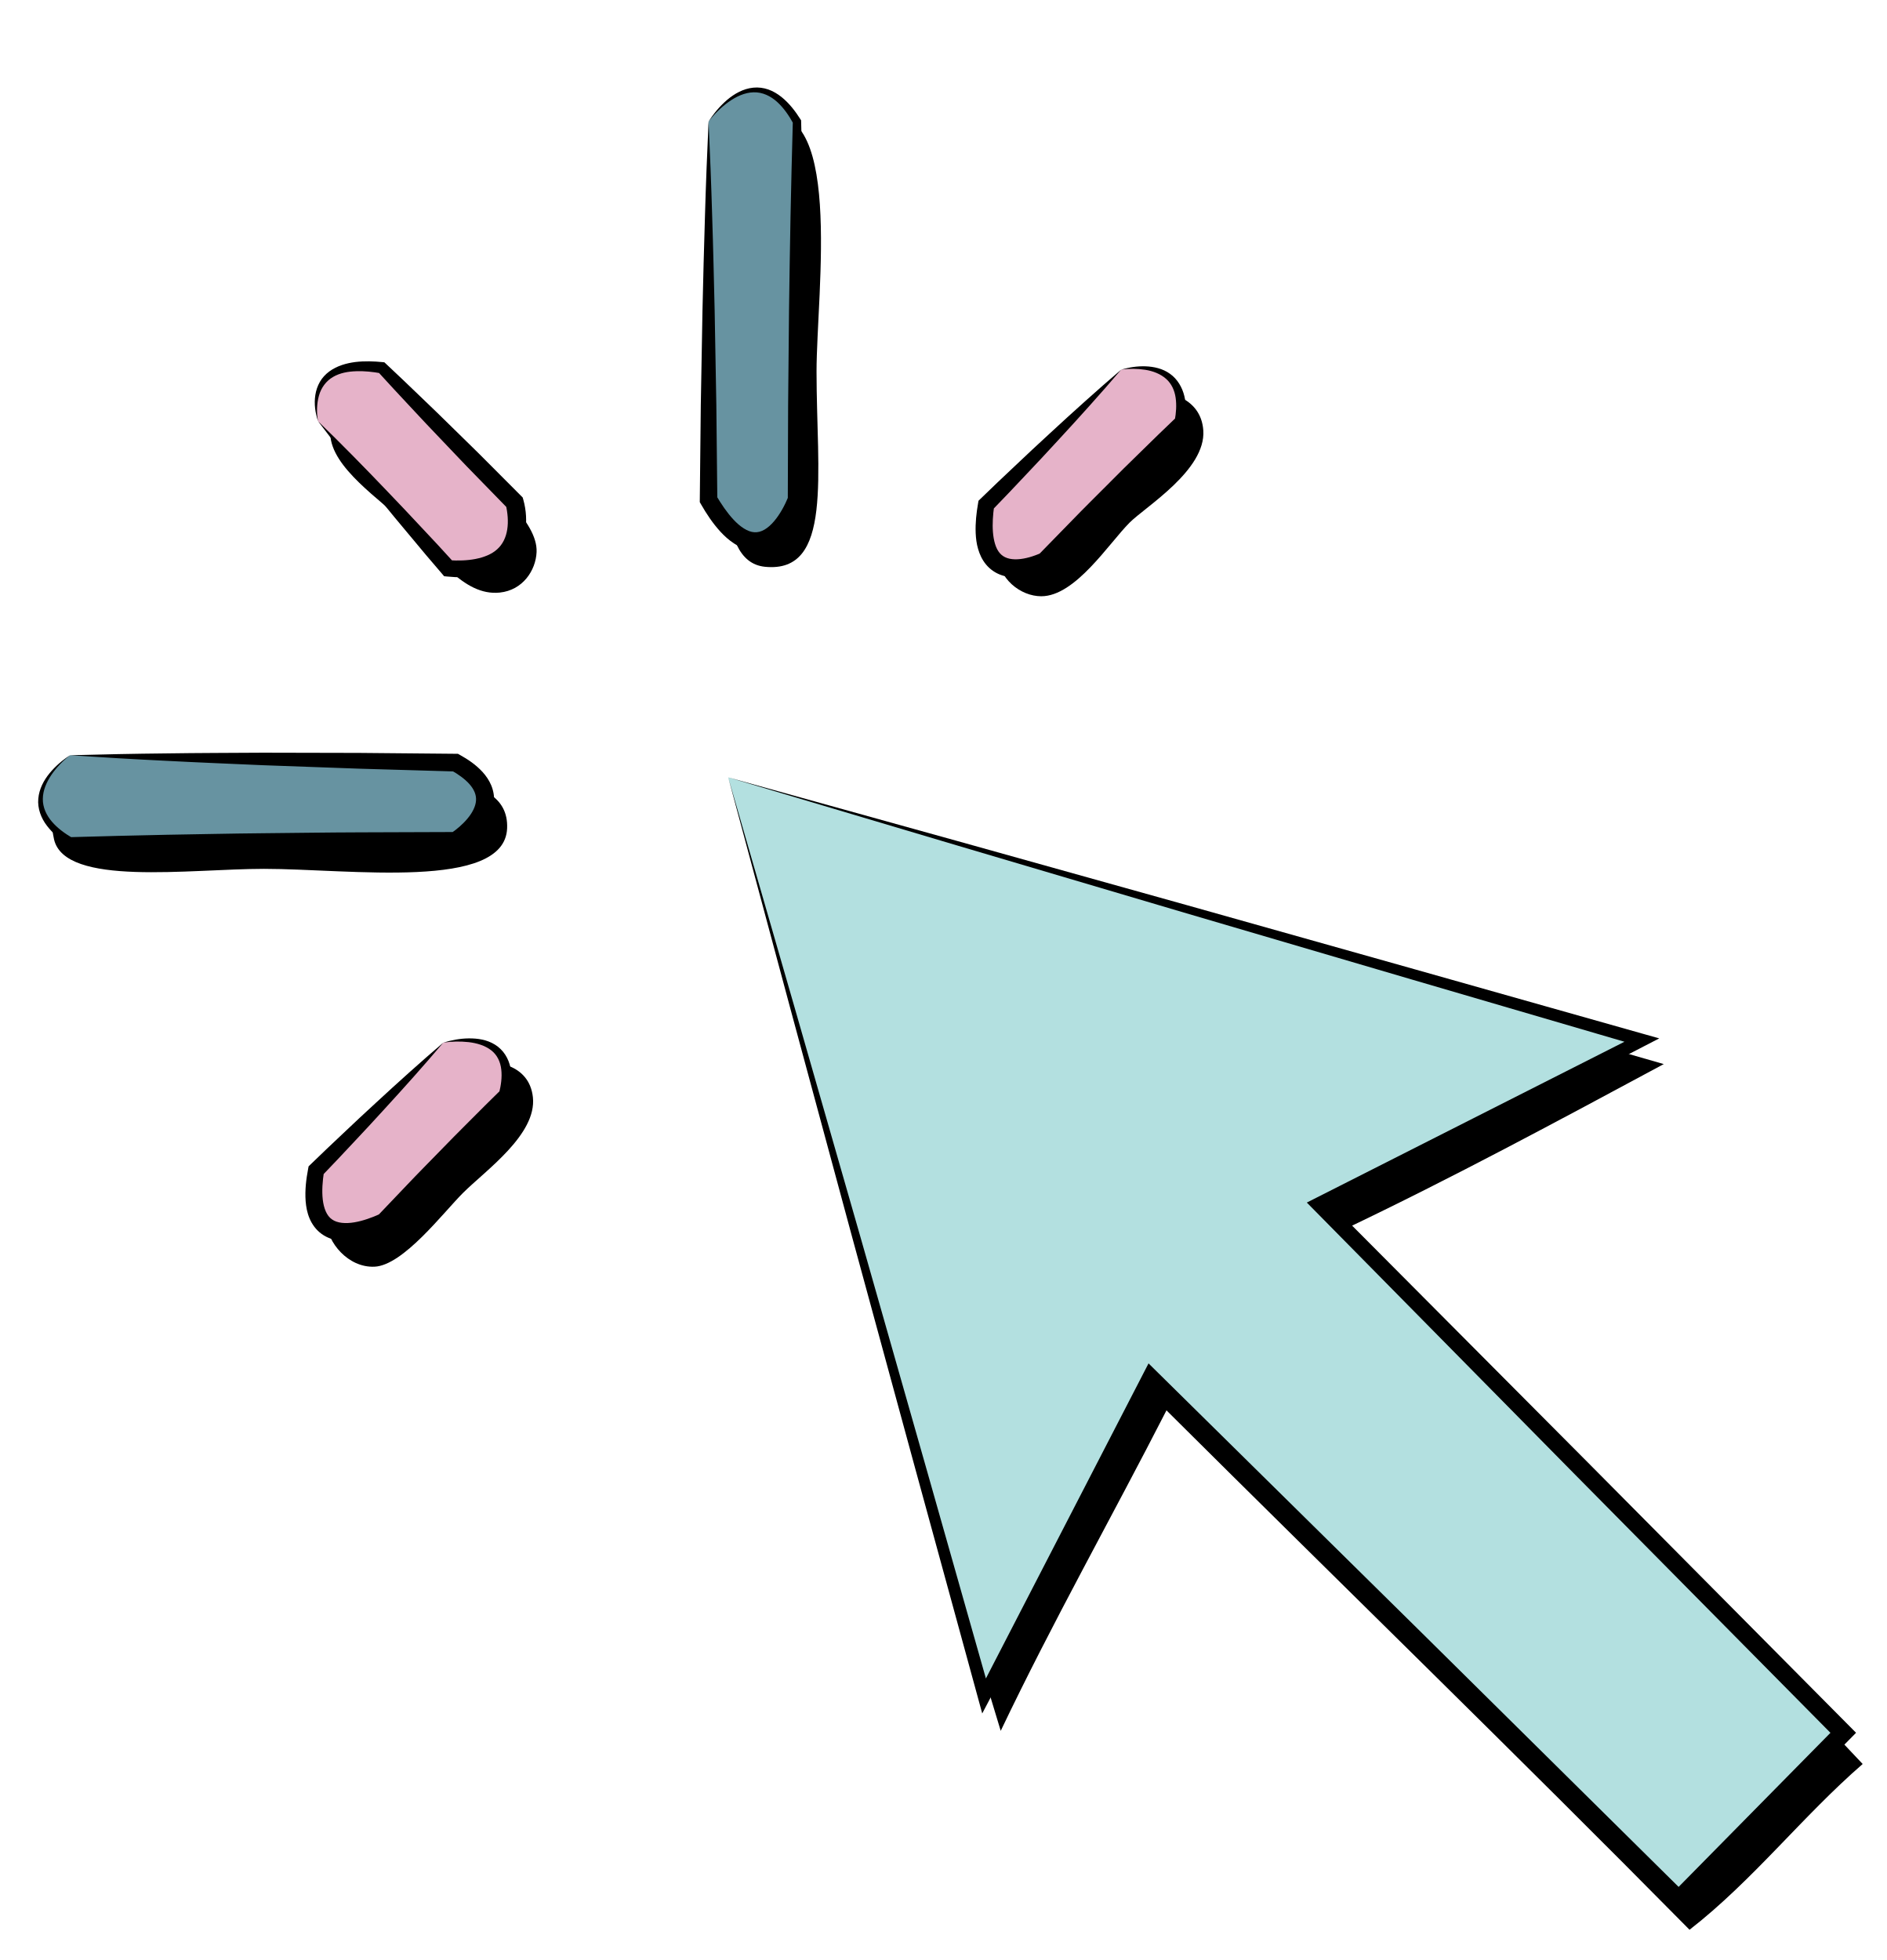
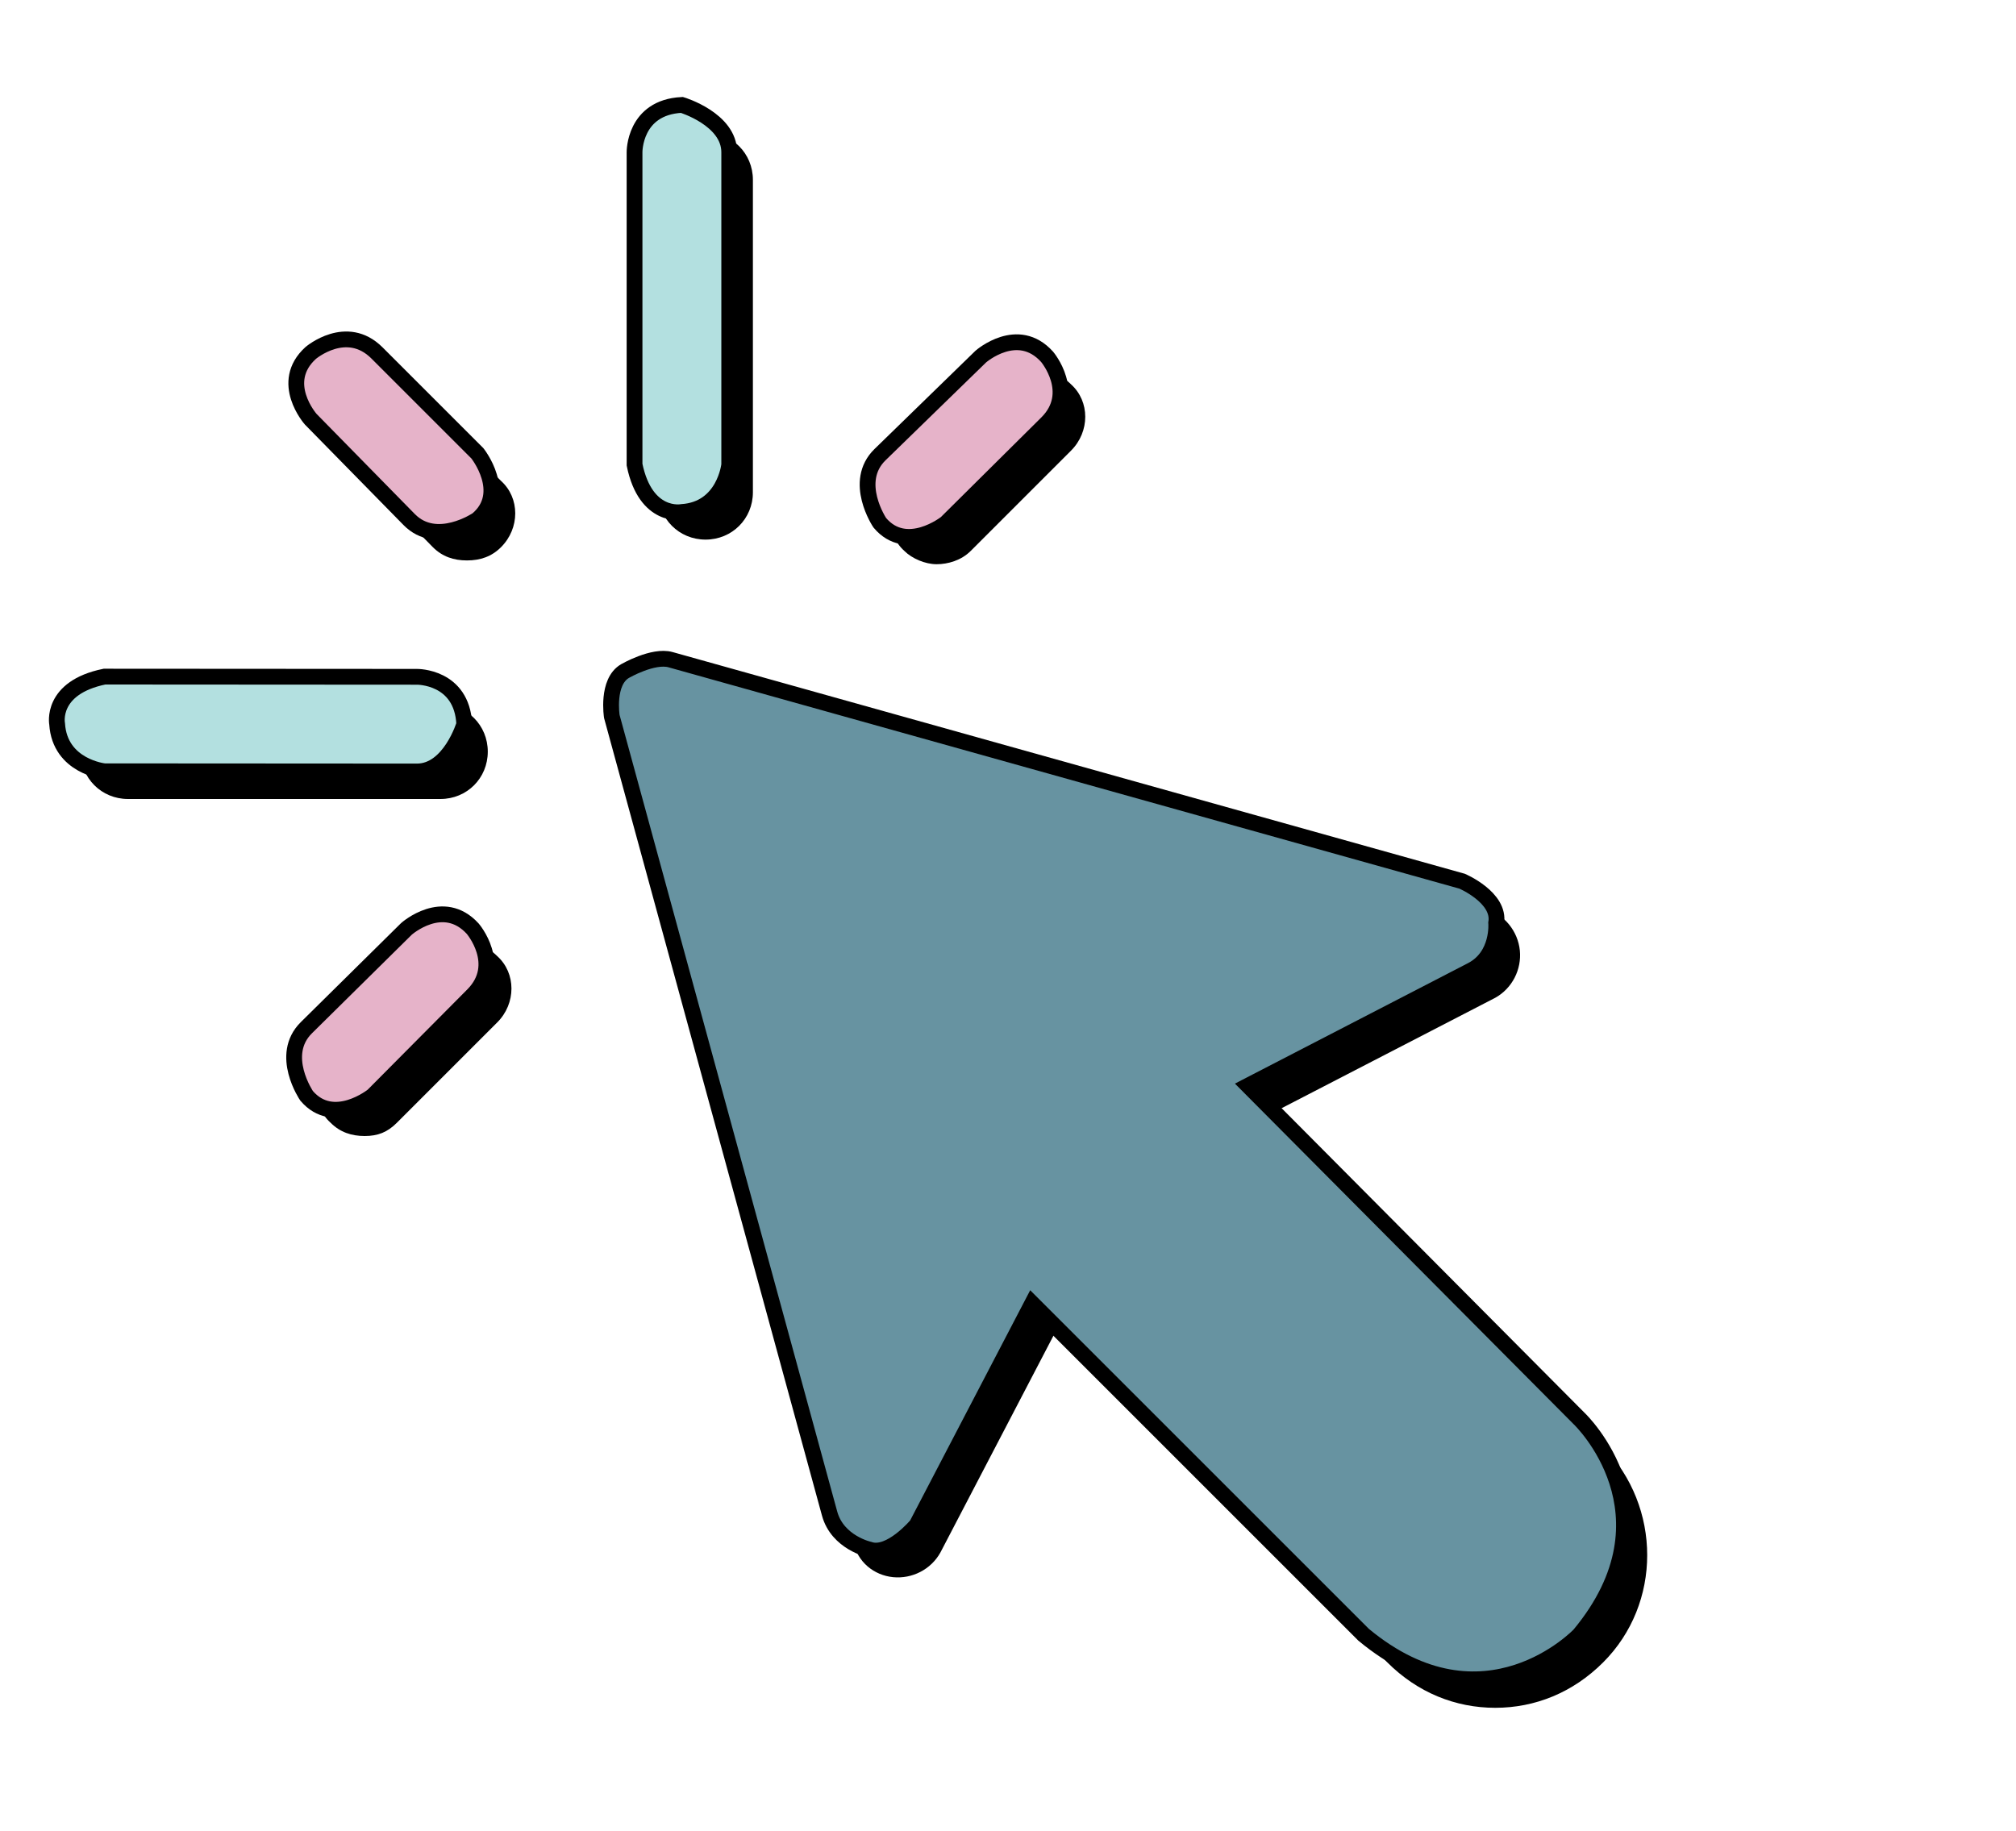
- <svg xmlns="http://www.w3.org/2000/svg" version="1.1" x="0px" y="0px" width="512px" height="532px" viewBox="-10.356 -23.748 512 532" overflow="visible" enable-background="new -10.356 -23.748 512 532" xml:space="preserve">
+ <svg xmlns="http://www.w3.org/2000/svg" version="1.1" x="0px" y="0px" width="511px" height="464px" viewBox="-12.401 -24.585 511 464" overflow="visible" enable-background="new -12.401 -24.585 511 464" xml:space="preserve">
  <defs>
</defs>
-   <path fill-rule="evenodd" clip-rule="evenodd" d="M195.288,8.108c23.742-7.073,15.998,47.257,15.998,68.992  c0,27.915,4.545,54.861-13.998,52.993c-14.389-1.449-9.999-31.193-9.999-57.993c0-13.006,0-23.166,0-33.996  C187.289,23.892,184.6,11.292,195.288,8.108z" />
-   <path fill-rule="evenodd" clip-rule="evenodd" d="M90.301,82.099c7.678-1.209,17.901,10.902,25.997,18.998  c6.85,6.85,19.355,16.663,18.998,24.997c-0.213,4.968-3.732,10.352-9.999,10.999c-9.931,1.026-17.199-10.2-25.997-18.998  c-6.099-6.099-19.741-14.854-19.998-23.997C79.086,86.382,85.817,82.805,90.301,82.099z" />
-   <path fill-rule="evenodd" clip-rule="evenodd" d="M300.274,83.099c5.305-1.345,15.378,0.658,15.998,9.999  c0.714,10.754-15.673,20.672-19.997,24.997c-5.667,5.667-14.719,19.998-23.997,19.998c-5.553,0-11.815-4.683-11.999-11.999  C260.055,117.15,293.579,84.797,300.274,83.099z" />
-   <path fill-rule="evenodd" clip-rule="evenodd" d="M13.311,189.085c13.011-4.214,46.653-1,63.992-1  c19.566,0,50.706-4.311,49.994,12.999c-0.698,16.96-42.759,10.999-65.992,10.999c-20.272,0-53.997,4.897-56.993-7.999  C2.328,195.546,6.701,191.226,13.311,189.085z" />
-   <path fill-rule="evenodd" clip-rule="evenodd" d="M191.288,194.085c82.97,24.016,167.046,46.93,249.969,70.991  c-28.616,15.378-57.188,30.801-86.989,44.994c8.644,13.779,22.186,24.185,33.996,35.995c35.259,35.26,72.409,72.203,106.986,108.986  c-16.414,14.249-29.747,31.579-46.994,44.995c-46.86-47.46-94.708-93.938-141.982-140.982  c-14.891,29.104-30.783,57.205-44.994,86.989C236.102,363.911,214.792,277.9,191.288,194.085z" />
-   <path fill-rule="evenodd" clip-rule="evenodd" d="M118.297,265.076c5.284-1.38,15.019-0.109,15.998,8.999  c1.089,10.133-12.895,19.894-18.998,25.996c-5.407,5.407-16.212,19.656-23.997,19.998c-7.202,0.315-12.834-6.683-12.999-11.999  c-0.263-8.488,11.939-17.938,16.998-22.997C102.921,277.453,110.825,267.027,118.297,265.076z" />
-   <g>
-     <path fill="#6793A1" d="M181.977,9.251c0,0,12.667-19.333,24,0v102.667c0,0-9.333,25.333-24,0V9.251z" />
-     <path d="M181.977,9.251c1.37-2.169,3.041-4.168,5.017-5.871c1.974-1.674,4.381-3.061,7.138-3.336   c1.366-0.137,2.779,0.045,4.087,0.505c1.31,0.461,2.5,1.19,3.562,2.037c2.124,1.712,3.762,3.864,5.169,6.095l0.145,0.23l0.01,0.34   c0.25,8.556,0.438,17.111,0.623,25.667c0.132,8.556,0.327,17.111,0.409,25.667l0.244,25.667l0.089,25.667l0.001,0.457l-0.155,0.405   c-0.604,1.573-1.255,2.889-2.047,4.265c-0.784,1.352-1.673,2.667-2.741,3.908c-1.071,1.233-2.324,2.413-3.908,3.323   c-1.562,0.913-3.555,1.481-5.517,1.328c-1.966-0.135-3.725-0.893-5.167-1.818c-1.454-0.935-2.654-2.048-3.731-3.208   c-2.135-2.336-3.804-4.874-5.286-7.467l-0.327-0.572l0.007-0.621l0.268-25.667l0.458-25.667c0.21-8.555,0.389-17.111,0.675-25.667   C181.243,26.362,181.583,17.807,181.977,9.251z M181.977,9.251c0.394,8.556,0.733,17.111,0.978,25.667   c0.286,8.556,0.465,17.111,0.675,25.667l0.458,25.667l0.268,25.667l-0.32-1.192c1.41,2.372,2.938,4.665,4.71,6.56   c1.744,1.888,3.838,3.351,5.682,3.433c0.917,0.057,1.819-0.181,2.736-0.714c0.913-0.528,1.799-1.336,2.601-2.279   c1.595-1.871,2.934-4.359,3.873-6.669l-0.154,0.861l0.089-25.667l0.244-25.667c0.082-8.556,0.276-17.111,0.409-25.667   c0.184-8.555,0.373-17.111,0.623-25.667l0.155,0.57c-1.19-2.174-2.593-4.245-4.379-5.871c-1.77-1.62-4.01-2.717-6.416-2.643   c-2.406,0.047-4.755,1.158-6.795,2.612C185.362,5.39,183.53,7.214,181.977,9.251z" />
-   </g>
-   <g>
-     <path fill="#E6B3C9" d="M293.977,76.585c0,0,18.667-4.667,16,14l-36.667,38c0,0-20,10-16-15.333L293.977,76.585z" />
-     <path d="M293.977,76.585c2.121-0.625,4.355-0.983,6.626-0.904c2.248,0.092,4.636,0.591,6.625,2.032   c2.01,1.41,3.339,3.71,3.896,6.044c0.571,2.352,0.549,4.738,0.317,7.037l-0.042,0.412l-0.358,0.406   c-2.915,3.301-5.876,6.56-8.847,9.809l-4.447,4.881l-4.501,4.83c-3.01,3.21-5.977,6.463-9.032,9.63l-9.111,9.553l-0.301,0.315   l-0.378,0.183c-1.397,0.677-2.631,1.104-4.021,1.483c-1.365,0.363-2.786,0.622-4.283,0.686c-1.492,0.06-3.083-0.076-4.66-0.627   c-1.573-0.535-3.085-1.562-4.156-2.87c-1.085-1.305-1.751-2.795-2.167-4.238c-0.425-1.451-0.588-2.886-0.653-4.281   c-0.114-2.793,0.193-5.458,0.641-8.058l0.128-0.739l0.494-0.481c3.096-3.015,6.231-5.991,9.384-8.95   c3.135-2.976,6.29-5.932,9.48-8.852c3.165-2.946,6.38-5.842,9.596-8.738C287.427,82.257,290.681,79.401,293.977,76.585z    M293.977,76.585c-2.815,3.295-5.672,6.55-8.561,9.772c-2.896,3.215-5.792,6.43-8.738,9.595c-2.921,3.191-5.877,6.346-8.853,9.481   c-2.959,3.152-5.936,6.287-8.95,9.384l0.622-1.221c-0.331,2.403-0.506,4.814-0.329,7.086c0.182,2.251,0.727,4.406,1.844,5.686   c0.551,0.642,1.215,1.087,2.042,1.365c0.823,0.279,1.803,0.376,2.838,0.32c1.035-0.055,2.121-0.258,3.199-0.559   c0.539-0.151,1.077-0.328,1.607-0.525c0.512-0.186,1.099-0.422,1.498-0.612l-0.679,0.498l9.222-9.447   c3.057-3.167,6.2-6.248,9.302-9.37l4.666-4.67l4.719-4.619c3.141-3.084,6.291-6.16,9.486-9.191l-0.399,0.817   c0.388-2.062,0.531-4.151,0.25-6.141c-0.274-1.984-1.108-3.845-2.611-5.164c-1.489-1.325-3.523-2.112-5.642-2.445   C298.386,76.299,296.163,76.265,293.977,76.585z" />
-   </g>
-   <g>
-     <path fill="#E6B3C9" d="M75.977,90.585c0,0-5.333-17.704,17.333-14.519l36,36.519c0,0,6,19.894-18,17.947L75.977,90.585z" />
-     <path d="M75.977,90.585c-0.75-2.238-1.122-4.68-0.737-7.124c0.192-1.217,0.585-2.433,1.225-3.543   c0.632-1.115,1.535-2.09,2.579-2.853c2.105-1.54,4.642-2.241,7.102-2.557c2.481-0.289,4.951-0.204,7.378,0.038l0.451,0.045   l0.428,0.397c3.134,2.911,6.205,5.884,9.293,8.84c3.099,2.946,6.157,5.932,9.202,8.93c3.041,3.002,6.129,5.959,9.129,9.002   l9.052,9.078l0.442,0.443l0.167,0.583c0.244,0.851,0.369,1.494,0.496,2.239c0.122,0.722,0.2,1.449,0.241,2.183   c0.084,1.466,0.032,2.96-0.22,4.463c-0.252,1.5-0.71,3.014-1.444,4.434c-0.729,1.419-1.742,2.73-2.95,3.787   c-2.438,2.132-5.436,3.207-8.28,3.644c-2.868,0.449-5.673,0.391-8.401,0.132l-0.927-0.088l-0.56-0.656l-4.331-5.069l-4.274-5.119   c-2.856-3.407-5.701-6.825-8.5-10.282c-2.827-3.433-5.604-6.909-8.376-10.391C81.395,97.659,78.665,94.141,75.977,90.585z    M75.977,90.585c3.201,3.102,6.359,6.242,9.481,9.414c3.117,3.176,6.228,6.357,9.291,9.582c3.09,3.201,6.134,6.441,9.167,9.692   l4.559,4.868l4.502,4.917l-1.486-0.743c2.475,0.152,4.94,0.099,7.228-0.346c2.277-0.453,4.38-1.256,5.872-2.623   c1.504-1.34,2.408-3.225,2.739-5.389c0.168-1.077,0.2-2.211,0.121-3.352c-0.041-0.57-0.108-1.143-0.192-1.711   c-0.081-0.544-0.213-1.184-0.325-1.591l0.609,1.026l-8.948-9.181c-3-3.043-5.912-6.173-8.871-9.257   c-2.955-3.088-5.896-6.188-8.798-9.329c-2.911-3.13-5.841-6.243-8.707-9.418l0.879,0.442c-2.248-0.405-4.519-0.657-6.751-0.573   c-2.222,0.064-4.447,0.462-6.301,1.554c-1.854,1.072-3.235,2.913-3.836,5.107C75.611,85.858,75.538,88.264,75.977,90.585z" />
-   </g>
-   <g>
-     <path fill="#6793A1" d="M8.644,181.251c0,0-18,12,0,23.333H113.31c0,0,18-11.333,0-21.333L8.644,181.251z" />
-     <path d="M8.644,181.251c-1.935,1.505-3.652,3.289-5.018,5.279c-1.348,1.983-2.344,4.252-2.355,6.559   c-0.042,2.308,0.979,4.461,2.478,6.202c1.507,1.754,3.439,3.16,5.482,4.362l-0.586-0.169c8.722-0.268,17.444-0.456,26.167-0.649   c8.722-0.135,17.444-0.343,26.167-0.418c8.723-0.077,17.445-0.218,26.167-0.241l26.167-0.089l-1.332,0.384   c0.763-0.495,1.669-1.192,2.435-1.867c0.785-0.691,1.517-1.429,2.156-2.203c1.283-1.541,2.179-3.261,2.28-4.835   c0.126-1.558-0.534-3.091-1.814-4.519c-1.27-1.419-3.018-2.645-4.89-3.696l1.12,0.302l-26.162-0.761l-26.158-0.943   c-8.718-0.391-17.437-0.726-26.153-1.19C26.074,182.339,17.358,181.827,8.644,181.251z M8.644,181.251   c8.73-0.242,17.459-0.42,26.186-0.505c8.728-0.131,17.453-0.133,26.18-0.19l26.175,0.057l26.172,0.239l0.588,0.005l0.532,0.296   c2.165,1.207,4.31,2.625,6.165,4.65c0.917,1.014,1.754,2.204,2.335,3.592c0.583,1.382,0.868,2.966,0.762,4.494   c-0.217,3.102-1.711,5.632-3.342,7.649c-0.832,1.02-1.734,1.937-2.683,2.786c-0.973,0.858-1.894,1.599-3.071,2.375l-0.586,0.387   l-0.745-0.003l-26.167-0.089c-8.722-0.023-17.444-0.165-26.167-0.241c-8.722-0.075-17.444-0.283-26.167-0.418   c-8.722-0.193-17.444-0.381-26.167-0.649l-0.352-0.011l-0.234-0.158c-2.093-1.415-4.098-3.056-5.674-5.135   c-1.583-2.043-2.6-4.714-2.343-7.352c0.227-2.633,1.483-4.977,3.056-6.896C4.688,184.21,6.579,182.58,8.644,181.251z" />
-   </g>
-   <g>
-     <path fill="#E6B3C9" d="M109.977,259.252c0,0,20.667-5.333,16.667,14l-32.667,34.666c0,0-23.092,12-18.546-14L109.977,259.252z" />
-     <path d="M109.977,259.252c2.221-0.685,4.55-1.132,6.932-1.152c2.361-0.014,4.879,0.324,7.086,1.694   c1.094,0.676,2.065,1.616,2.781,2.724c0.723,1.106,1.193,2.354,1.454,3.61c0.507,2.525,0.338,5.04-0.054,7.44l-0.06,0.368   l-0.333,0.388c-2.588,3.016-5.251,5.96-7.881,8.937c-2.624,2.981-5.292,5.921-7.968,8.854c-2.682,2.928-5.316,5.898-8.036,8.79   l-8.115,8.715l-0.294,0.315l-0.368,0.185c-1.427,0.715-2.711,1.245-4.134,1.717c-1.403,0.459-2.851,0.833-4.364,1.067   c-1.512,0.23-3.099,0.328-4.758,0.122c-1.646-0.201-3.409-0.757-4.915-1.851c-1.516-1.08-2.623-2.641-3.278-4.203   c-0.668-1.573-0.938-3.166-1.065-4.691c-0.224-3.062,0.145-5.943,0.67-8.739l0.132-0.705l0.473-0.462   c2.916-2.852,5.896-5.641,8.858-8.445c2.953-2.815,5.944-5.592,8.95-8.354c2.984-2.784,6.028-5.509,9.058-8.247   C103.792,264.604,106.864,261.907,109.977,259.252z M109.977,259.252c-2.645,3.122-5.331,6.203-8.043,9.258   c-2.728,3.039-5.442,6.092-8.215,9.086c-2.752,3.015-5.519,6.017-8.324,8.979c-2.794,2.973-5.573,5.962-8.415,8.888l0.605-1.167   c-0.395,2.57-0.6,5.163-0.331,7.543c0.272,2.381,1.077,4.436,2.514,5.397c1.411,1.027,3.724,1.193,6.075,0.787   c1.18-0.196,2.379-0.518,3.562-0.921c1.161-0.396,2.414-0.884,3.428-1.385l-0.661,0.5l8.218-8.618   c2.725-2.886,5.534-5.692,8.297-8.543c2.769-2.846,5.545-5.684,8.366-8.479c2.814-2.802,5.596-5.635,8.453-8.396l-0.393,0.755   c0.536-2.13,0.839-4.313,0.597-6.381c-0.22-2.06-1.097-3.974-2.76-5.243c-1.648-1.273-3.854-1.935-6.093-2.196   C114.604,258.875,112.272,258.896,109.977,259.252z" />
-   </g>
-   <g>
-     <polygon fill="#B3E0E0" points="187.31,187.252 435.31,258.578 347.977,303.252 489.977,446.585 445.31,491.918 301.977,349.918    256.78,436.585  " />
-     <path d="M187.31,187.252l62.163,17.266l62.135,17.361l62.102,17.48l62.082,17.544l4.239,1.197l-3.927,2.029l-87.146,45.04   l0.55-3.435l71.169,71.499l71.057,71.61l1.721,1.734l-1.716,1.742l-44.665,45.335l-1.744,1.771l-1.763-1.75l-71.609-71.057   l-71.502-71.167l3.438-0.536l-45.557,86.479l-2.075,3.938l-1.171-4.279l-17.077-62.414l-17.016-62.432l-16.892-62.466   L187.31,187.252z M187.31,187.252l17.939,62.174l17.844,62.201l17.719,62.234l17.659,62.253l-3.246-0.341l44.836-86.854   l1.343-2.602l2.095,2.065l71.831,70.833l71.724,70.942l-3.507,0.021l44.669-45.33l0.005,3.476l-70.943-71.723l-70.83-71.834   l-2.077-2.105l2.626-1.329l87.521-44.308l0.312,3.227l-61.918-18.119l-61.898-18.183l-61.865-18.302L187.31,187.252z" />
-   </g>
+   <path d="M166.438,112.214c6.72,0,12-5.28,12-12v-79.2c0-6.72-5.28-12-12-12c-6.72,0-12,5.28-12,12v79.2  C154.438,106.935,159.719,112.214,166.438,112.214z" />
+   <path d="M20.039,177.975h79.2c6.72,0,12-5.28,12-12s-5.28-12-12-12h-79.2c-6.72,0-12,5.28-12,12S13.319,177.975,20.039,177.975z" />
+   <path d="M97.318,114.135c2.4,2.4,5.28,3.36,8.64,3.36s6.24-0.96,8.64-3.36c4.8-4.8,4.8-12.48,0-16.8l-25.44-25.44  c-4.8-4.8-12.48-4.8-16.8,0c-4.8,4.8-4.8,12.48,0,16.8L97.318,114.135z" />
+   <path d="M224.999,118.455c2.879,0,6.24-0.96,8.64-3.36l25.44-25.44c4.8-4.8,4.8-12.48,0-16.8c-4.801-4.8-12.48-4.8-16.801,0  l-25.439,25.44c-4.801,4.8-4.801,12.48,0,16.8C218.759,117.015,222.118,118.455,224.999,118.455z" />
+   <path d="M88.199,260.055l25.44-25.44c4.8-4.8,4.8-12.48,0-16.8c-4.8-4.8-12.48-4.8-16.8,0l-25.44,25.44c-4.8,4.8-4.8,12.48,0,16.8  c2.4,2.4,5.28,3.36,8.64,3.36S85.799,262.455,88.199,260.055z" />
+   <path d="M213.958,375.254c4.801,0.48,9.601-1.92,12-6.24l29.28-56.159l84,84c7.681,7.68,17.28,11.52,27.36,11.52  s19.68-3.84,27.36-11.52c14.88-14.881,14.88-39.36,0-54.721l0,0l-84-84.479l56.64-29.28c4.32-2.4,6.72-7.2,6.24-12  c-0.48-4.8-3.84-9.12-8.641-10.56l-200.64-56.16c-4.32-0.96-8.64,0-11.52,2.88s-4.32,7.68-3.36,11.52l55.2,202.08  C204.839,371.415,209.159,374.775,213.958,375.254z M328.198,221.174l-44.159,23.04c-3.36,1.92-5.761,4.8-6.24,8.64  c-0.48,3.84,0.479,7.68,3.359,10.56l95.521,95.52c5.76,5.761,5.76,14.881,0,20.641s-14.88,5.76-20.64,0l-95.04-95.521  c-2.4-2.399-5.28-3.359-8.641-3.359c-0.479,0-1.439,0-1.92,0c-3.84,0.479-7.2,2.88-8.64,6.239l-23.04,43.681l-41.28-152.16  L328.198,221.174z" />
+   <path fill="#B3E0E0" stroke="#000000" stroke-width="4" stroke-miterlimit="10" d="M148.438,14.015c0,0-0.16-11.4,12-12  c0,0,12,3.6,12,12v79.2c0,0-1.16,11.3-12,12c0,0-9.16,1.8-12-12V14.015z" />
+   <path fill="#B3E0E0" stroke="#000000" stroke-width="4" stroke-miterlimit="10" d="M93.284,146.999c0,0,11.4-0.153,11.993,12.008  c0,0-3.607,11.998-12.007,11.992l-79.2-0.049c0,0-11.299-1.167-11.993-12.007c0,0-1.794-9.161,12.007-11.993L93.284,146.999z" />
+   <path fill="#E6B3C9" stroke="#000000" stroke-width="4" stroke-miterlimit="10" d="M66.358,81.694c0,0-8.24-9.32,0-16.8  c0,0,9.07-7.73,16.8,0l25.44,25.44c0,0,8,10.021,0,16.8c0,0-10.366,7.048-17.28,0L66.358,81.694z" />
+   <path fill="#E6B3C9" stroke="#000000" stroke-width="4" stroke-miterlimit="10" d="M90.619,210.908c0,0,9.292-8.271,16.8-0.056  c0,0,7.76,9.044,0.056,16.8l-25.355,25.524c0,0-9.994,8.033-16.8,0.056c0,0-7.083-10.342-0.058-17.28L90.619,210.908z" />
+   <path fill="#E6B3C9" stroke="#000000" stroke-width="4" stroke-miterlimit="10" d="M236.209,65.806c0,0,9.353-8.203,16.8,0.066  c0,0,7.694,9.101-0.066,16.801l-25.54,25.339c0,0-10.052,7.96-16.8-0.066c0,0-7.007-10.393,0.068-17.28L236.209,65.806z" />
+   <path fill="#6793A1" stroke="#000000" stroke-width="4" stroke-miterlimit="10" d="M142.679,157.055c0,0-1.388-8.77,3.36-11.52  c0,0,7.113-4.113,11.52-2.88l200.64,56.16c0,0,9.729,4.154,8.641,10.56c0,0,0.755,8.384-6.24,12l-56.64,29.28l84,84.479  c0,0,25.36,24.161,0,54.721c0,0-24.081,25.44-54.721,0l-84-84l-29.28,56.159c0,0-6.75,8.074-12,6.24c0,0-8.063-1.738-10.08-9.12  L142.679,157.055z" />
</svg>
